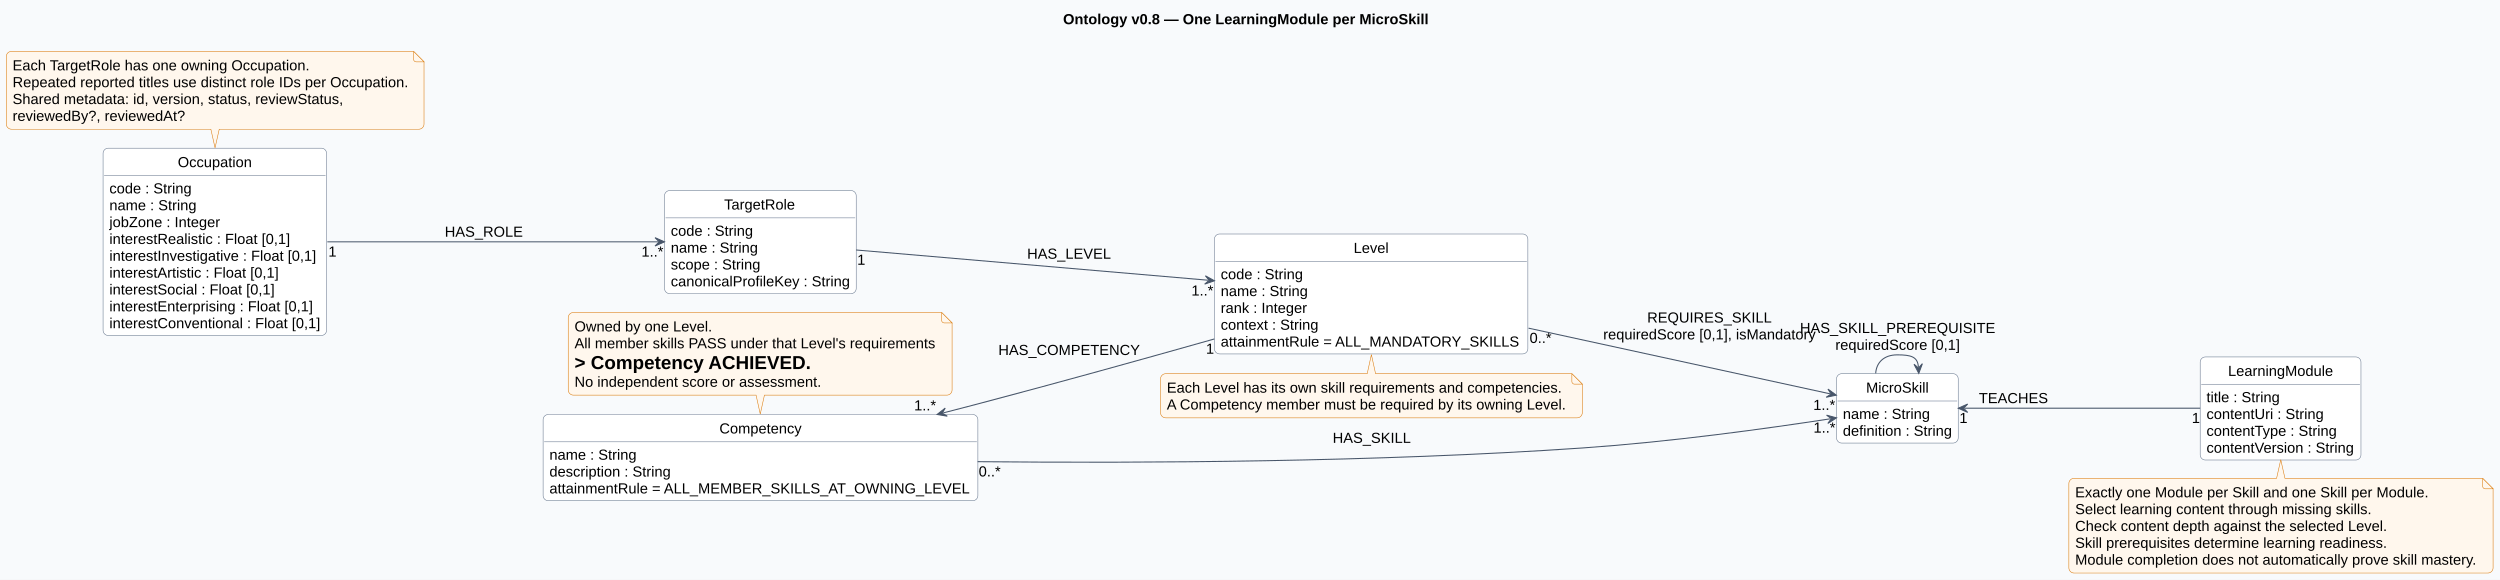
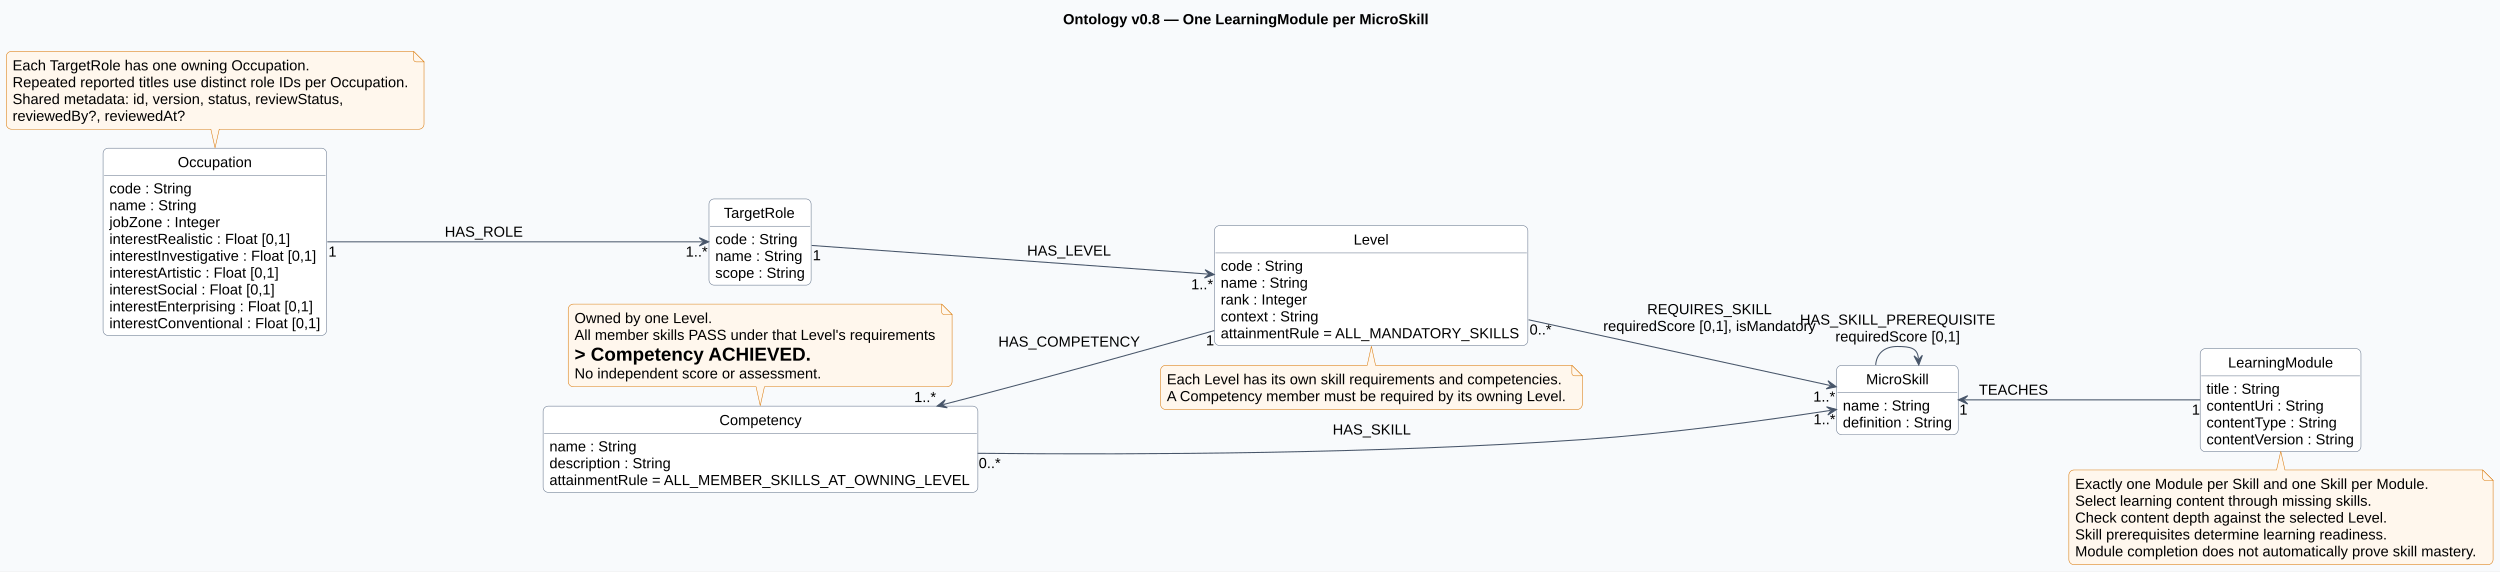
- <svg xmlns="http://www.w3.org/2000/svg" contentStyleType="text/css" data-diagram-type="CLASS" height="554px" preserveAspectRatio="none" style="width:2389px;height:554px;background:#F8FAFC;" version="1.1" viewBox="0 0 2389 554" width="2389px" zoomAndPan="magnify">
+ <svg xmlns="http://www.w3.org/2000/svg" contentStyleType="text/css" data-diagram-type="CLASS" height="546px" preserveAspectRatio="none" style="width:2389px;height:546px;background:#F8FAFC;" version="1.1" viewBox="0 0 2389 546" width="2389px" zoomAndPan="magnify">
  <defs />
  <g>
-     <rect fill="#F8FAFC" height="554" style="stroke:none;stroke-width:1;" width="2389" x="0" y="0" />
+     <rect fill="#F8FAFC" height="546" style="stroke:none;stroke-width:1;" width="2389" x="0" y="0" />
    <g class="title" data-source-line="16">
      <text fill="#000000" font-family="Arial" font-size="14" font-weight="bold" lengthAdjust="spacing" textLength="349.275" x="1015.862" y="23.132">Ontology v0.8 — One LearningModule per MicroSkill</text>
    </g>
    <g class="entity" data-entity="Occupation" data-source-line="17" data-uid="ent0002" id="entity_Occupation">
      <rect fill="#FFFFFF" height="178.986" rx="5" ry="5" style="stroke:#64748B;stroke-width:0.5;" width="213.558" x="98.5" y="141.599" />
      <text fill="#000000" font-family="Arial" font-size="14" lengthAdjust="spacing" textLength="70.82" x="169.869" y="159.731">Occupation</text>
      <line style="stroke:#64748B;stroke-width:0.5;" x1="99.5" x2="311.058" y1="167.697" y2="167.697" />
      <text fill="#000000" font-family="Arial" font-size="14" lengthAdjust="spacing" textLength="78.6" x="104.5" y="184.829">code : String</text>
      <text fill="#000000" font-family="Arial" font-size="14" lengthAdjust="spacing" textLength="83.262" x="104.5" y="200.928">name : String</text>
      <text fill="#000000" font-family="Arial" font-size="14" lengthAdjust="spacing" textLength="105.848" x="104.5" y="217.026">jobZone : Integer</text>
      <text fill="#000000" font-family="Arial" font-size="14" lengthAdjust="spacing" textLength="172.737" x="104.5" y="233.125">interestRealistic : Float [0,1]</text>
      <text fill="#000000" font-family="Arial" font-size="14" lengthAdjust="spacing" textLength="197.654" x="104.5" y="249.224">interestInvestigative : Float [0,1]</text>
      <text fill="#000000" font-family="Arial" font-size="14" lengthAdjust="spacing" textLength="161.834" x="104.5" y="265.322">interestArtistic : Float [0,1]</text>
      <text fill="#000000" font-family="Arial" font-size="14" lengthAdjust="spacing" textLength="157.965" x="104.5" y="281.421">interestSocial : Float [0,1]</text>
      <text fill="#000000" font-family="Arial" font-size="14" lengthAdjust="spacing" textLength="194.537" x="104.5" y="297.519">interestEnterprising : Float [0,1]</text>
      <text fill="#000000" font-family="Arial" font-size="14" lengthAdjust="spacing" textLength="201.558" x="104.5" y="313.618">interestConventional : Float [0,1]</text>
    </g>
    <g class="entity" data-entity="TargetRole" data-source-line="28" data-uid="ent0003" id="entity_TargetRole">
-       <rect fill="#FFFFFF" height="98.493" rx="5" ry="5" style="stroke:#64748B;stroke-width:0.5;" width="183.199" x="635" y="182.099" />
-       <text fill="#000000" font-family="Arial" font-size="14" lengthAdjust="spacing" textLength="69.255" x="691.972" y="200.231">TargetRole</text>
-       <line style="stroke:#64748B;stroke-width:0.5;" x1="636" x2="817.199" y1="208.197" y2="208.197" />
-       <text fill="#000000" font-family="Arial" font-size="14" lengthAdjust="spacing" textLength="78.6" x="641" y="225.329">code : String</text>
-       <text fill="#000000" font-family="Arial" font-size="14" lengthAdjust="spacing" textLength="83.262" x="641" y="241.428">name : String</text>
-       <text fill="#000000" font-family="Arial" font-size="14" lengthAdjust="spacing" textLength="85.6" x="641" y="257.526">scope : String</text>
-       <text fill="#000000" font-family="Arial" font-size="14" lengthAdjust="spacing" textLength="171.199" x="641" y="273.625">canonicalProfileKey : String</text>
+       <rect fill="#FFFFFF" height="82.394" rx="5" ry="5" style="stroke:#64748B;stroke-width:0.5;" width="97.6" x="677.5" y="190.099" />
+       <text fill="#000000" font-family="Arial" font-size="14" lengthAdjust="spacing" textLength="69.255" x="691.672" y="208.231">TargetRole</text>
+       <line style="stroke:#64748B;stroke-width:0.5;" x1="678.5" x2="774.1" y1="216.197" y2="216.197" />
+       <text fill="#000000" font-family="Arial" font-size="14" lengthAdjust="spacing" textLength="78.6" x="683.5" y="233.329">code : String</text>
+       <text fill="#000000" font-family="Arial" font-size="14" lengthAdjust="spacing" textLength="83.262" x="683.5" y="249.428">name : String</text>
+       <text fill="#000000" font-family="Arial" font-size="14" lengthAdjust="spacing" textLength="85.6" x="683.5" y="265.526">scope : String</text>
    </g>
-     <g class="entity" data-entity="Level" data-source-line="34" data-uid="ent0004" id="entity_Level">
-       <rect fill="#FFFFFF" height="114.592" rx="5" ry="5" style="stroke:#64748B;stroke-width:0.5;" width="299.526" x="1160.5" y="223.599" />
-       <text fill="#000000" font-family="Arial" font-size="14" lengthAdjust="spacing" textLength="33.469" x="1293.529" y="241.731">Level</text>
-       <line style="stroke:#64748B;stroke-width:0.5;" x1="1161.5" x2="1459.026" y1="249.697" y2="249.697" />
-       <text fill="#000000" font-family="Arial" font-size="14" lengthAdjust="spacing" textLength="78.6" x="1166.5" y="266.829">code : String</text>
-       <text fill="#000000" font-family="Arial" font-size="14" lengthAdjust="spacing" textLength="83.262" x="1166.5" y="282.928">name : String</text>
-       <text fill="#000000" font-family="Arial" font-size="14" lengthAdjust="spacing" textLength="82.489" x="1166.5" y="299.026">rank : Integer</text>
-       <text fill="#000000" font-family="Arial" font-size="14" lengthAdjust="spacing" textLength="93.379" x="1166.5" y="315.125">context : String</text>
-       <text fill="#000000" font-family="Arial" font-size="14" lengthAdjust="spacing" textLength="287.526" x="1166.5" y="331.224">attainmentRule = ALL_MANDATORY_SKILLS</text>
+     <g class="entity" data-entity="Level" data-source-line="33" data-uid="ent0004" id="entity_Level">
+       <rect fill="#FFFFFF" height="114.592" rx="5" ry="5" style="stroke:#64748B;stroke-width:0.5;" width="299.526" x="1160.5" y="215.599" />
+       <text fill="#000000" font-family="Arial" font-size="14" lengthAdjust="spacing" textLength="33.469" x="1293.529" y="233.731">Level</text>
+       <line style="stroke:#64748B;stroke-width:0.5;" x1="1161.5" x2="1459.026" y1="241.697" y2="241.697" />
+       <text fill="#000000" font-family="Arial" font-size="14" lengthAdjust="spacing" textLength="78.6" x="1166.5" y="258.829">code : String</text>
+       <text fill="#000000" font-family="Arial" font-size="14" lengthAdjust="spacing" textLength="83.262" x="1166.5" y="274.928">name : String</text>
+       <text fill="#000000" font-family="Arial" font-size="14" lengthAdjust="spacing" textLength="82.489" x="1166.5" y="291.026">rank : Integer</text>
+       <text fill="#000000" font-family="Arial" font-size="14" lengthAdjust="spacing" textLength="93.379" x="1166.5" y="307.125">context : String</text>
+       <text fill="#000000" font-family="Arial" font-size="14" lengthAdjust="spacing" textLength="287.526" x="1166.5" y="323.224">attainmentRule = ALL_MANDATORY_SKILLS</text>
    </g>
-     <g class="entity" data-entity="Competency" data-source-line="41" data-uid="ent0005" id="entity_Competency">
-       <rect fill="#FFFFFF" height="82.394" rx="5" ry="5" style="stroke:#64748B;stroke-width:0.5;" width="415.464" x="519" y="396.099" />
-       <text fill="#000000" font-family="Arial" font-size="14" lengthAdjust="spacing" textLength="78.593" x="687.436" y="414.231">Competency</text>
-       <line style="stroke:#64748B;stroke-width:0.5;" x1="520" x2="933.464" y1="422.197" y2="422.197" />
-       <text fill="#000000" font-family="Arial" font-size="14" lengthAdjust="spacing" textLength="83.262" x="525" y="439.329">name : String</text>
-       <text fill="#000000" font-family="Arial" font-size="14" lengthAdjust="spacing" textLength="115.944" x="525" y="455.428">description : String</text>
-       <text fill="#000000" font-family="Arial" font-size="14" lengthAdjust="spacing" textLength="403.464" x="525" y="471.526">attainmentRule = ALL_MEMBER_SKILLS_AT_OWNING_LEVEL</text>
+     <g class="entity" data-entity="Competency" data-source-line="40" data-uid="ent0005" id="entity_Competency">
+       <rect fill="#FFFFFF" height="82.394" rx="5" ry="5" style="stroke:#64748B;stroke-width:0.5;" width="415.464" x="519" y="388.099" />
+       <text fill="#000000" font-family="Arial" font-size="14" lengthAdjust="spacing" textLength="78.593" x="687.436" y="406.231">Competency</text>
+       <line style="stroke:#64748B;stroke-width:0.5;" x1="520" x2="933.464" y1="414.197" y2="414.197" />
+       <text fill="#000000" font-family="Arial" font-size="14" lengthAdjust="spacing" textLength="83.262" x="525" y="431.329">name : String</text>
+       <text fill="#000000" font-family="Arial" font-size="14" lengthAdjust="spacing" textLength="115.944" x="525" y="447.428">description : String</text>
+       <text fill="#000000" font-family="Arial" font-size="14" lengthAdjust="spacing" textLength="403.464" x="525" y="463.526">attainmentRule = ALL_MEMBER_SKILLS_AT_OWNING_LEVEL</text>
    </g>
-     <g class="entity" data-entity="MicroSkill" data-source-line="46" data-uid="ent0006" id="entity_MicroSkill">
-       <rect fill="#FFFFFF" height="66.296" rx="5" ry="5" style="stroke:#64748B;stroke-width:0.5;" width="116.282" x="1755" y="357.099" />
-       <text fill="#000000" font-family="Arial" font-size="14" lengthAdjust="spacing" textLength="59.89" x="1783.196" y="375.231">MicroSkill</text>
-       <line style="stroke:#64748B;stroke-width:0.5;" x1="1756" x2="1870.282" y1="383.197" y2="383.197" />
-       <text fill="#000000" font-family="Arial" font-size="14" lengthAdjust="spacing" textLength="83.262" x="1761" y="400.329">name : String</text>
-       <text fill="#000000" font-family="Arial" font-size="14" lengthAdjust="spacing" textLength="104.282" x="1761" y="416.428">definition : String</text>
+     <g class="entity" data-entity="MicroSkill" data-source-line="45" data-uid="ent0006" id="entity_MicroSkill">
+       <rect fill="#FFFFFF" height="66.296" rx="5" ry="5" style="stroke:#64748B;stroke-width:0.5;" width="116.282" x="1755" y="349.099" />
+       <text fill="#000000" font-family="Arial" font-size="14" lengthAdjust="spacing" textLength="59.89" x="1783.196" y="367.231">MicroSkill</text>
+       <line style="stroke:#64748B;stroke-width:0.5;" x1="1756" x2="1870.282" y1="375.197" y2="375.197" />
+       <text fill="#000000" font-family="Arial" font-size="14" lengthAdjust="spacing" textLength="83.262" x="1761" y="392.329">name : String</text>
+       <text fill="#000000" font-family="Arial" font-size="14" lengthAdjust="spacing" textLength="104.282" x="1761" y="408.428">definition : String</text>
    </g>
-     <g class="entity" data-entity="LearningModule" data-source-line="50" data-uid="ent0007" id="entity_LearningModule">
-       <rect fill="#FFFFFF" height="98.493" rx="5" ry="5" style="stroke:#64748B;stroke-width:0.5;" width="153.634" x="2102.5" y="341.099" />
-       <text fill="#000000" font-family="Arial" font-size="14" lengthAdjust="spacing" textLength="100.406" x="2129.114" y="359.231">LearningModule</text>
-       <line style="stroke:#64748B;stroke-width:0.5;" x1="2103.5" x2="2255.134" y1="367.197" y2="367.197" />
-       <text fill="#000000" font-family="Arial" font-size="14" lengthAdjust="spacing" textLength="70.027" x="2108.5" y="384.329">title : String</text>
-       <text fill="#000000" font-family="Arial" font-size="14" lengthAdjust="spacing" textLength="112.048" x="2108.5" y="400.428">contentUri : String</text>
-       <text fill="#000000" font-family="Arial" font-size="14" lengthAdjust="spacing" textLength="125.289" x="2108.5" y="416.526">contentType : String</text>
-       <text fill="#000000" font-family="Arial" font-size="14" lengthAdjust="spacing" textLength="141.634" x="2108.5" y="432.625">contentVersion : String</text>
+     <g class="entity" data-entity="LearningModule" data-source-line="49" data-uid="ent0007" id="entity_LearningModule">
+       <rect fill="#FFFFFF" height="98.493" rx="5" ry="5" style="stroke:#64748B;stroke-width:0.5;" width="153.634" x="2102.5" y="333.099" />
+       <text fill="#000000" font-family="Arial" font-size="14" lengthAdjust="spacing" textLength="100.406" x="2129.114" y="351.231">LearningModule</text>
+       <line style="stroke:#64748B;stroke-width:0.5;" x1="2103.5" x2="2255.134" y1="359.197" y2="359.197" />
+       <text fill="#000000" font-family="Arial" font-size="14" lengthAdjust="spacing" textLength="70.027" x="2108.5" y="376.329">title : String</text>
+       <text fill="#000000" font-family="Arial" font-size="14" lengthAdjust="spacing" textLength="112.048" x="2108.5" y="392.428">contentUri : String</text>
+       <text fill="#000000" font-family="Arial" font-size="14" lengthAdjust="spacing" textLength="125.289" x="2108.5" y="408.526">contentType : String</text>
+       <text fill="#000000" font-family="Arial" font-size="14" lengthAdjust="spacing" textLength="141.634" x="2108.5" y="424.625">contentVersion : String</text>
    </g>
-     <g class="entity" data-entity="GMN17" data-source-line="64" data-uid="ent0018" id="entity_GMN17">
-       <path d="M543,303.599 L543,372.593 A5,5 0 0 0 548,377.593 L722.5,377.593 L726.5,395.72 L730.5,377.593 L904.816,377.593 A5,5 0 0 0 909.816,372.593 L909.816,308.599 L899.816,298.599 L548,298.599 A5,5 0 0 0 543,303.599" fill="#FFF7ED" style="stroke:#D97706;stroke-width:0.5;" />
-       <path d="M899.816,298.599 L899.816,306.099 A2.5,2.5 0 0 0 902.316,308.599 L909.816,308.599 L899.816,298.599" fill="#FFF7ED" style="stroke:#D97706;stroke-width:0.5;" />
-       <text fill="#000000" font-family="Arial" font-size="14" lengthAdjust="spacing" textLength="131.53" x="549" y="316.731">Owned by one Level.</text>
-       <text fill="#000000" font-family="Arial" font-size="14" lengthAdjust="spacing" textLength="345.816" x="549" y="332.829">All member skills PASS under that Level's requirements</text>
-       <text fill="#000000" font-family="Arial" font-size="18" font-weight="bold" lengthAdjust="spacing" textLength="226.556" x="549" y="352.68">&gt; Competency ACHIEVED.</text>
-       <text fill="#000000" font-family="Arial" font-size="14" lengthAdjust="spacing" textLength="235.799" x="549" y="369.626">No independent score or assessment.</text>
+     <g class="entity" data-entity="GMN17" data-source-line="63" data-uid="ent0018" id="entity_GMN17">
+       <path d="M543,295.599 L543,364.593 A5,5 0 0 0 548,369.593 L722.5,369.593 L726.5,387.72 L730.5,369.593 L904.816,369.593 A5,5 0 0 0 909.816,364.593 L909.816,300.599 L899.816,290.599 L548,290.599 A5,5 0 0 0 543,295.599" fill="#FFF7ED" style="stroke:#D97706;stroke-width:0.5;" />
+       <path d="M899.816,290.599 L899.816,298.099 A2.5,2.5 0 0 0 902.316,300.599 L909.816,300.599 L899.816,290.599" fill="#FFF7ED" style="stroke:#D97706;stroke-width:0.5;" />
+       <text fill="#000000" font-family="Arial" font-size="14" lengthAdjust="spacing" textLength="131.53" x="549" y="308.731">Owned by one Level.</text>
+       <text fill="#000000" font-family="Arial" font-size="14" lengthAdjust="spacing" textLength="345.816" x="549" y="324.829">All member skills PASS under that Level's requirements</text>
+       <text fill="#000000" font-family="Arial" font-size="18" font-weight="bold" lengthAdjust="spacing" textLength="226.556" x="549" y="344.68">&gt; Competency ACHIEVED.</text>
+       <text fill="#000000" font-family="Arial" font-size="14" lengthAdjust="spacing" textLength="235.799" x="549" y="361.626">No independent score or assessment.</text>
    </g>
-     <g class="entity" data-entity="GMN20" data-source-line="70" data-uid="ent0021" id="entity_GMN20">
-       <path d="M1109,362.099 L1109,394.296 A5,5 0 0 0 1114,399.296 L1507.067,399.296 A5,5 0 0 0 1512.067,394.296 L1512.067,367.099 L1502.067,357.099 L1314.5,357.099 L1310.5,338.823 L1306.5,357.099 L1114,357.099 A5,5 0 0 0 1109,362.099" fill="#FFF7ED" style="stroke:#D97706;stroke-width:0.5;" />
-       <path d="M1502.067,357.099 L1502.067,364.599 A2.5,2.5 0 0 0 1504.567,367.099 L1512.067,367.099 L1502.067,357.099" fill="#FFF7ED" style="stroke:#D97706;stroke-width:0.5;" />
-       <text fill="#000000" font-family="Arial" font-size="14" lengthAdjust="spacing" textLength="377.412" x="1115" y="375.231">Each Level has its own skill requirements and competencies.</text>
-       <text fill="#000000" font-family="Arial" font-size="14" lengthAdjust="spacing" textLength="382.067" x="1115" y="391.329">A Competency member must be required by its owning Level.</text>
+     <g class="entity" data-entity="GMN20" data-source-line="69" data-uid="ent0021" id="entity_GMN20">
+       <path d="M1109,354.099 L1109,386.296 A5,5 0 0 0 1114,391.296 L1507.067,391.296 A5,5 0 0 0 1512.067,386.296 L1512.067,359.099 L1502.067,349.099 L1314.5,349.099 L1310.5,330.823 L1306.5,349.099 L1114,349.099 A5,5 0 0 0 1109,354.099" fill="#FFF7ED" style="stroke:#D97706;stroke-width:0.5;" />
+       <path d="M1502.067,349.099 L1502.067,356.599 A2.5,2.5 0 0 0 1504.567,359.099 L1512.067,359.099 L1502.067,349.099" fill="#FFF7ED" style="stroke:#D97706;stroke-width:0.5;" />
+       <text fill="#000000" font-family="Arial" font-size="14" lengthAdjust="spacing" textLength="377.412" x="1115" y="367.231">Each Level has its own skill requirements and competencies.</text>
+       <text fill="#000000" font-family="Arial" font-size="14" lengthAdjust="spacing" textLength="382.067" x="1115" y="383.329">A Competency member must be required by its owning Level.</text>
    </g>
-     <g class="entity" data-entity="GMN23" data-source-line="74" data-uid="ent0024" id="entity_GMN23">
-       <path d="M1977,462.099 L1977,542.592 A5,5 0 0 0 1982,547.592 L2377.398,547.592 A5,5 0 0 0 2382.398,542.592 L2382.398,467.099 L2372.398,457.099 L2183.5,457.099 L2179.5,439.256 L2175.5,457.099 L1982,457.099 A5,5 0 0 0 1977,462.099" fill="#FFF7ED" style="stroke:#D97706;stroke-width:0.5;" />
-       <path d="M2372.398,457.099 L2372.398,464.599 A2.5,2.5 0 0 0 2374.898,467.099 L2382.398,467.099 L2372.398,457.099" fill="#FFF7ED" style="stroke:#D97706;stroke-width:0.5;" />
-       <text fill="#000000" font-family="Arial" font-size="14" lengthAdjust="spacing" textLength="337.736" x="1983" y="475.231">Exactly one Module per Skill and one Skill per Module.</text>
-       <text fill="#000000" font-family="Arial" font-size="14" lengthAdjust="spacing" textLength="283.254" x="1983" y="491.329">Select learning content through missing skills.</text>
-       <text fill="#000000" font-family="Arial" font-size="14" lengthAdjust="spacing" textLength="298.088" x="1983" y="507.428">Check content depth against the selected Level.</text>
-       <text fill="#000000" font-family="Arial" font-size="14" lengthAdjust="spacing" textLength="298.04" x="1983" y="523.526">Skill prerequisites determine learning readiness.</text>
-       <text fill="#000000" font-family="Arial" font-size="14" lengthAdjust="spacing" textLength="384.398" x="1983" y="539.625">Module completion does not automatically prove skill mastery.</text>
+     <g class="entity" data-entity="GMN23" data-source-line="73" data-uid="ent0024" id="entity_GMN23">
+       <path d="M1977,454.099 L1977,534.592 A5,5 0 0 0 1982,539.592 L2377.398,539.592 A5,5 0 0 0 2382.398,534.592 L2382.398,459.099 L2372.398,449.099 L2183.5,449.099 L2179.5,431.256 L2175.5,449.099 L1982,449.099 A5,5 0 0 0 1977,454.099" fill="#FFF7ED" style="stroke:#D97706;stroke-width:0.5;" />
+       <path d="M2372.398,449.099 L2372.398,456.599 A2.5,2.5 0 0 0 2374.898,459.099 L2382.398,459.099 L2372.398,449.099" fill="#FFF7ED" style="stroke:#D97706;stroke-width:0.5;" />
+       <text fill="#000000" font-family="Arial" font-size="14" lengthAdjust="spacing" textLength="337.736" x="1983" y="467.231">Exactly one Module per Skill and one Skill per Module.</text>
+       <text fill="#000000" font-family="Arial" font-size="14" lengthAdjust="spacing" textLength="283.254" x="1983" y="483.329">Select learning content through missing skills.</text>
+       <text fill="#000000" font-family="Arial" font-size="14" lengthAdjust="spacing" textLength="298.088" x="1983" y="499.428">Check content depth against the selected Level.</text>
+       <text fill="#000000" font-family="Arial" font-size="14" lengthAdjust="spacing" textLength="298.04" x="1983" y="515.526">Skill prerequisites determine learning readiness.</text>
+       <text fill="#000000" font-family="Arial" font-size="14" lengthAdjust="spacing" textLength="384.398" x="1983" y="531.625">Module completion does not automatically prove skill mastery.</text>
    </g>
-     <g class="entity" data-entity="GMN26" data-source-line="81" data-uid="ent0027" id="entity_GMN26">
+     <g class="entity" data-entity="GMN26" data-source-line="80" data-uid="ent0027" id="entity_GMN26">
      <path d="M6,54.099 L6,118.493 A5,5 0 0 0 11,123.493 L201.5,123.493 L205.5,141.323 L209.5,123.493 L400.198,123.493 A5,5 0 0 0 405.198,118.493 L405.198,59.099 L395.198,49.099 L11,49.099 A5,5 0 0 0 6,54.099" fill="#FFF7ED" style="stroke:#D97706;stroke-width:0.5;" />
      <path d="M395.198,49.099 L395.198,56.599 A2.5,2.5 0 0 0 397.698,59.099 L405.198,59.099 L395.198,49.099" fill="#FFF7ED" style="stroke:#D97706;stroke-width:0.5;" />
      <text fill="#000000" font-family="Arial" font-size="14" lengthAdjust="spacing" textLength="285.619" x="12" y="67.231">Each TargetRole has one owning Occupation.</text>
      <text fill="#000000" font-family="Arial" font-size="14" lengthAdjust="spacing" textLength="378.198" x="12" y="83.329">Repeated reported titles use distinct role IDs per Occupation.</text>
      <text fill="#000000" font-family="Arial" font-size="14" lengthAdjust="spacing" textLength="315.937" x="12" y="99.428">Shared metadata: id, version, status, reviewStatus,</text>
      <text fill="#000000" font-family="Arial" font-size="14" lengthAdjust="spacing" textLength="164.972" x="12" y="115.526">reviewedBy?, reviewedAt?</text>
    </g>
    <g class="link" data-entity-1="Occupation" data-entity-2="TargetRole" data-uid="lnk8" id="link_Occupation_TargetRole">
-       <polygon fill="#475569" points="634.949,231.099,625.949,227.099,629.949,231.099,625.949,235.099,634.949,231.099" style="stroke:#475569;stroke-width:1;" />
-       <path d="M312.78,231.099 C407.68,231.099 539.174,231.099 628.949,231.099" fill="none" style="stroke:#475569;stroke-width:1;" />
+       <polygon fill="#475569" points="677.212,231.099,668.212,227.099,672.212,231.099,668.212,235.099,677.212,231.099" style="stroke:#475569;stroke-width:1;" />
+       <path d="M312.78,231.099 C424.288,231.099 588.601,231.099 671.212,231.099" fill="none" style="stroke:#475569;stroke-width:1;" />
      <text fill="#000000" font-family="Arial" font-size="14" lengthAdjust="spacing" textLength="74.696" x="425" y="226.231">HAS_ROLE</text>
-       <text fill="#000000" font-family="Arial" font-size="14" lengthAdjust="spacing" textLength="21.014" x="612.949" y="245.231">1..*</text>
+       <text fill="#000000" font-family="Arial" font-size="14" lengthAdjust="spacing" textLength="21.014" x="655.212" y="245.231">1..*</text>
      <text fill="#000000" font-family="Arial" font-size="14" lengthAdjust="spacing" textLength="7.786" x="313.78" y="245.231">1</text>
    </g>
    <g class="link" data-entity-1="TargetRole" data-entity-2="Level" data-uid="lnk9" id="link_TargetRole_Level">
-       <polygon fill="#475569" points="1160.493,268.297,1151.868,263.542,1155.511,267.869,1151.184,271.512,1160.493,268.297" style="stroke:#475569;stroke-width:1;" />
-       <path d="M818.118,238.884 C909.573,246.741 1046.381,258.494 1154.515,267.784" fill="none" style="stroke:#475569;stroke-width:1;" />
-       <text fill="#000000" font-family="Arial" font-size="14" lengthAdjust="spacing" textLength="80.158" x="981.5" y="247.231">HAS_LEVEL</text>
-       <text fill="#000000" font-family="Arial" font-size="14" lengthAdjust="spacing" textLength="21.014" x="1138.493" y="282.429">1..*</text>
-       <text fill="#000000" font-family="Arial" font-size="14" lengthAdjust="spacing" textLength="7.786" x="819.118" y="253.016">1</text>
+       <polygon fill="#475569" points="1160.244,262.327,1151.555,257.69,1155.256,261.968,1150.979,265.669,1160.244,262.327" style="stroke:#475569;stroke-width:1;" />
+       <path d="M775.623,234.571 C858.96,240.585 1027.396,252.741 1154.259,261.896" fill="none" style="stroke:#475569;stroke-width:1;" />
+       <text fill="#000000" font-family="Arial" font-size="14" lengthAdjust="spacing" textLength="80.158" x="981.5" y="244.231">HAS_LEVEL</text>
+       <text fill="#000000" font-family="Arial" font-size="14" lengthAdjust="spacing" textLength="21.014" x="1138.244" y="276.459">1..*</text>
+       <text fill="#000000" font-family="Arial" font-size="14" lengthAdjust="spacing" textLength="7.786" x="776.623" y="248.703">1</text>
    </g>
    <g class="link" data-entity-1="Competency" data-entity-2="Level" data-uid="lnk11" id="link_Competency_Level">
-       <polygon fill="#475569" points="895.531,396.054,905.24,397.707,900.376,394.819,903.264,389.955,895.531,396.054" style="stroke:#475569;stroke-width:1;" />
-       <path d="M901.345,394.572 C914.374,391.25 921.501,389.389 934,386.099 C1008.79,366.411 1091.614,343.383 1160.405,323.917" fill="none" style="stroke:#475569;stroke-width:1;" />
-       <text fill="#000000" font-family="Arial" font-size="14" lengthAdjust="spacing" textLength="135.358" x="954" y="339.231">HAS_COMPETENCY</text>
-       <text fill="#000000" font-family="Arial" font-size="14" lengthAdjust="spacing" textLength="7.786" x="1152.405" y="338.049">1</text>
-       <text fill="#000000" font-family="Arial" font-size="14" lengthAdjust="spacing" textLength="21.014" x="873.531" y="392.186">1..*</text>
+       <polygon fill="#475569" points="895.531,388.054,905.24,389.707,900.376,386.819,903.264,381.955,895.531,388.054" style="stroke:#475569;stroke-width:1;" />
+       <path d="M901.345,386.572 C914.374,383.25 921.501,381.389 934,378.099 C1008.79,358.411 1091.614,335.383 1160.405,315.917" fill="none" style="stroke:#475569;stroke-width:1;" />
+       <text fill="#000000" font-family="Arial" font-size="14" lengthAdjust="spacing" textLength="135.358" x="954" y="331.231">HAS_COMPETENCY</text>
+       <text fill="#000000" font-family="Arial" font-size="14" lengthAdjust="spacing" textLength="7.786" x="1152.405" y="330.049">1</text>
+       <text fill="#000000" font-family="Arial" font-size="14" lengthAdjust="spacing" textLength="21.014" x="873.531" y="384.186">1..*</text>
    </g>
    <g class="link" data-entity-1="Competency" data-entity-2="MicroSkill" data-uid="lnk12" id="link_Competency_MicroSkill">
-       <polygon fill="#475569" points="1754.958,399.301,1745.455,396.714,1750.016,400.06,1746.67,404.621,1754.958,399.301" style="stroke:#475569;stroke-width:1;" />
-       <path d="M934.226,441.173 C1092.564,442.733 1316.325,441.569 1512,428.099 C1596.979,422.248 1688.817,409.461 1749.028,400.212" fill="none" style="stroke:#475569;stroke-width:1;" />
-       <text fill="#000000" font-family="Arial" font-size="14" lengthAdjust="spacing" textLength="74.71" x="1273.5" y="423.231">HAS_SKILL</text>
-       <text fill="#000000" font-family="Arial" font-size="14" lengthAdjust="spacing" textLength="21.014" x="1732.958" y="413.433">1..*</text>
-       <text fill="#000000" font-family="Arial" font-size="14" lengthAdjust="spacing" textLength="21.014" x="935.226" y="455.305">0..*</text>
+       <polygon fill="#475569" points="1754.958,391.301,1745.455,388.714,1750.016,392.06,1746.67,396.621,1754.958,391.301" style="stroke:#475569;stroke-width:1;" />
+       <path d="M934.226,433.173 C1092.564,434.733 1316.325,433.569 1512,420.099 C1596.979,414.248 1688.817,401.461 1749.028,392.212" fill="none" style="stroke:#475569;stroke-width:1;" />
+       <text fill="#000000" font-family="Arial" font-size="14" lengthAdjust="spacing" textLength="74.71" x="1273.5" y="415.231">HAS_SKILL</text>
+       <text fill="#000000" font-family="Arial" font-size="14" lengthAdjust="spacing" textLength="21.014" x="1732.958" y="405.433">1..*</text>
+       <text fill="#000000" font-family="Arial" font-size="14" lengthAdjust="spacing" textLength="21.014" x="935.226" y="447.305">0..*</text>
    </g>
    <g class="link" data-entity-1="Level" data-entity-2="MicroSkill" data-uid="lnk13" id="link_Level_MicroSkill">
-       <polygon fill="#475569" points="1754.73,377.626,1746.787,371.803,1749.844,376.562,1745.085,379.619,1754.73,377.626" style="stroke:#475569;stroke-width:1;" />
-       <path d="M1460.65,313.581 C1559.468,335.102 1677.707,360.852 1748.867,376.349" fill="none" style="stroke:#475569;stroke-width:1;" />
-       <text fill="#000000" font-family="Arial" font-size="14" lengthAdjust="spacing" textLength="119.048" x="1574.027" y="308.231">REQUIRES_SKILL</text>
-       <text fill="#000000" font-family="Arial" font-size="14" lengthAdjust="spacing" textLength="203.102" x="1532" y="324.329">requiredScore [0,1], isMandatory</text>
-       <text fill="#000000" font-family="Arial" font-size="14" lengthAdjust="spacing" textLength="21.014" x="1732.73" y="391.758">1..*</text>
-       <text fill="#000000" font-family="Arial" font-size="14" lengthAdjust="spacing" textLength="21.014" x="1461.65" y="327.713">0..*</text>
+       <polygon fill="#475569" points="1754.73,369.626,1746.787,363.803,1749.844,368.562,1745.085,371.619,1754.73,369.626" style="stroke:#475569;stroke-width:1;" />
+       <path d="M1460.65,305.581 C1559.468,327.102 1677.707,352.852 1748.867,368.349" fill="none" style="stroke:#475569;stroke-width:1;" />
+       <text fill="#000000" font-family="Arial" font-size="14" lengthAdjust="spacing" textLength="119.048" x="1574.027" y="300.231">REQUIRES_SKILL</text>
+       <text fill="#000000" font-family="Arial" font-size="14" lengthAdjust="spacing" textLength="203.102" x="1532" y="316.329">requiredScore [0,1], isMandatory</text>
+       <text fill="#000000" font-family="Arial" font-size="14" lengthAdjust="spacing" textLength="21.014" x="1732.73" y="383.758">1..*</text>
+       <text fill="#000000" font-family="Arial" font-size="14" lengthAdjust="spacing" textLength="21.014" x="1461.65" y="319.713">0..*</text>
    </g>
    <g class="link" data-entity-1="MicroSkill" data-entity-2="LearningModule" data-uid="lnk15" id="link_MicroSkill_LearningModule">
-       <polygon fill="#475569" points="1871.354,390.099,1880.354,394.099,1876.354,390.099,1880.354,386.099,1871.354,390.099" style="stroke:#475569;stroke-width:1;" />
-       <path d="M1877.354,390.099 C1939.705,390.099 2033.634,390.099 2102.485,390.099" fill="none" style="stroke:#475569;stroke-width:1;" />
-       <text fill="#000000" font-family="Arial" font-size="14" lengthAdjust="spacing" textLength="66.124" x="1891" y="385.231">TEACHES</text>
-       <text fill="#000000" font-family="Arial" font-size="14" lengthAdjust="spacing" textLength="7.786" x="2094.485" y="404.231">1</text>
-       <text fill="#000000" font-family="Arial" font-size="14" lengthAdjust="spacing" textLength="7.786" x="1872.354" y="404.231">1</text>
+       <polygon fill="#475569" points="1871.354,382.099,1880.354,386.099,1876.354,382.099,1880.354,378.099,1871.354,382.099" style="stroke:#475569;stroke-width:1;" />
+       <path d="M1877.354,382.099 C1939.705,382.099 2033.634,382.099 2102.485,382.099" fill="none" style="stroke:#475569;stroke-width:1;" />
+       <text fill="#000000" font-family="Arial" font-size="14" lengthAdjust="spacing" textLength="66.124" x="1891" y="377.231">TEACHES</text>
+       <text fill="#000000" font-family="Arial" font-size="14" lengthAdjust="spacing" textLength="7.786" x="2094.485" y="396.231">1</text>
+       <text fill="#000000" font-family="Arial" font-size="14" lengthAdjust="spacing" textLength="7.786" x="1872.354" y="396.231">1</text>
    </g>
    <g class="link" data-entity-1="MicroSkill" data-entity-2="MicroSkill" data-uid="lnk16" id="link_MicroSkill_MicroSkill">
-       <polygon fill="#475569" points="1833.58,356.744,1837.016,347.514,1833.271,351.754,1829.031,348.009,1833.58,356.744" style="stroke:#475569;stroke-width:1;" />
-       <path d="M1792.42,356.744 C1793.035,346.82 1799.895,339.099 1813,339.099 C1826.105,339.099 1832.595,340.832 1833.209,350.756" fill="none" style="stroke:#475569;stroke-width:1;" />
-       <text fill="#000000" font-family="Arial" font-size="14" lengthAdjust="spacing" textLength="186.737" x="1720" y="318.231">HAS_SKILL_PREREQUISITE</text>
-       <text fill="#000000" font-family="Arial" font-size="14" lengthAdjust="spacing" textLength="119.068" x="1753.834" y="334.329">requiredScore [0,1]</text>
+       <polygon fill="#475569" points="1833.58,348.744,1837.016,339.514,1833.271,343.754,1829.031,340.009,1833.58,348.744" style="stroke:#475569;stroke-width:1;" />
+       <path d="M1792.42,348.744 C1793.035,338.82 1799.895,331.099 1813,331.099 C1826.105,331.099 1832.595,332.832 1833.209,342.756" fill="none" style="stroke:#475569;stroke-width:1;" />
+       <text fill="#000000" font-family="Arial" font-size="14" lengthAdjust="spacing" textLength="186.737" x="1720" y="310.231">HAS_SKILL_PREREQUISITE</text>
+       <text fill="#000000" font-family="Arial" font-size="14" lengthAdjust="spacing" textLength="119.068" x="1753.834" y="326.329">requiredScore [0,1]</text>
    </g>
  </g>
</svg>
